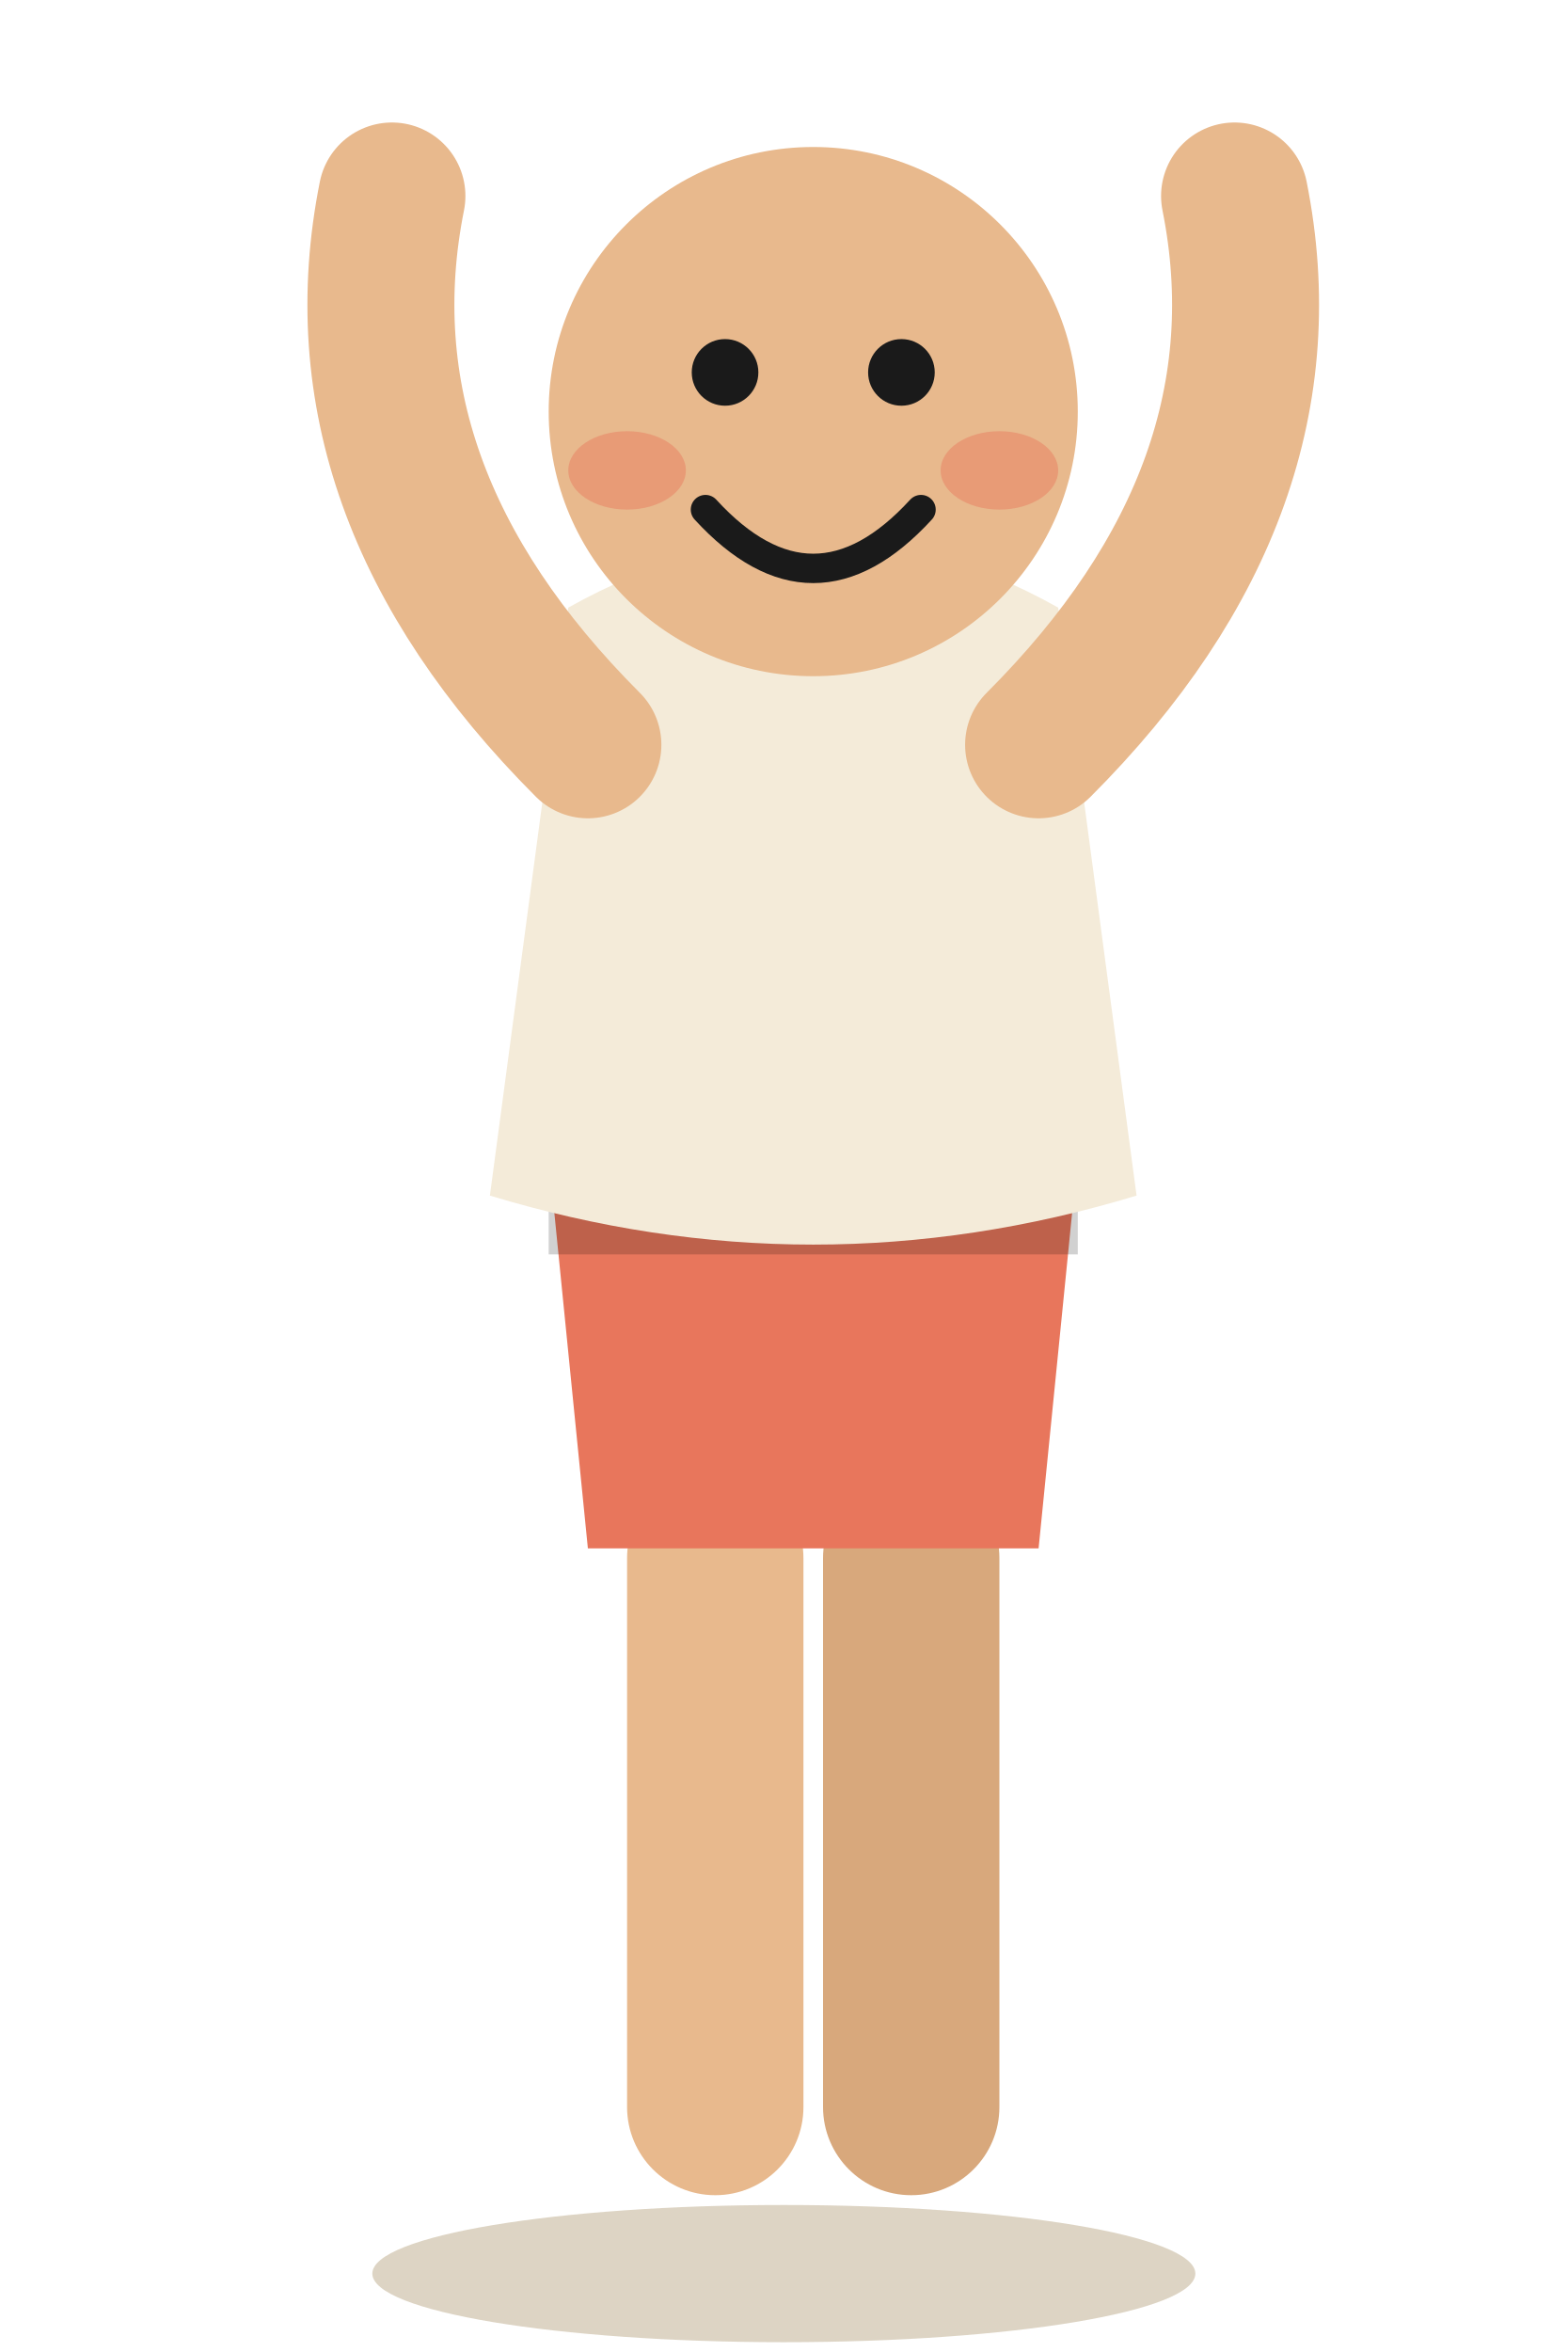
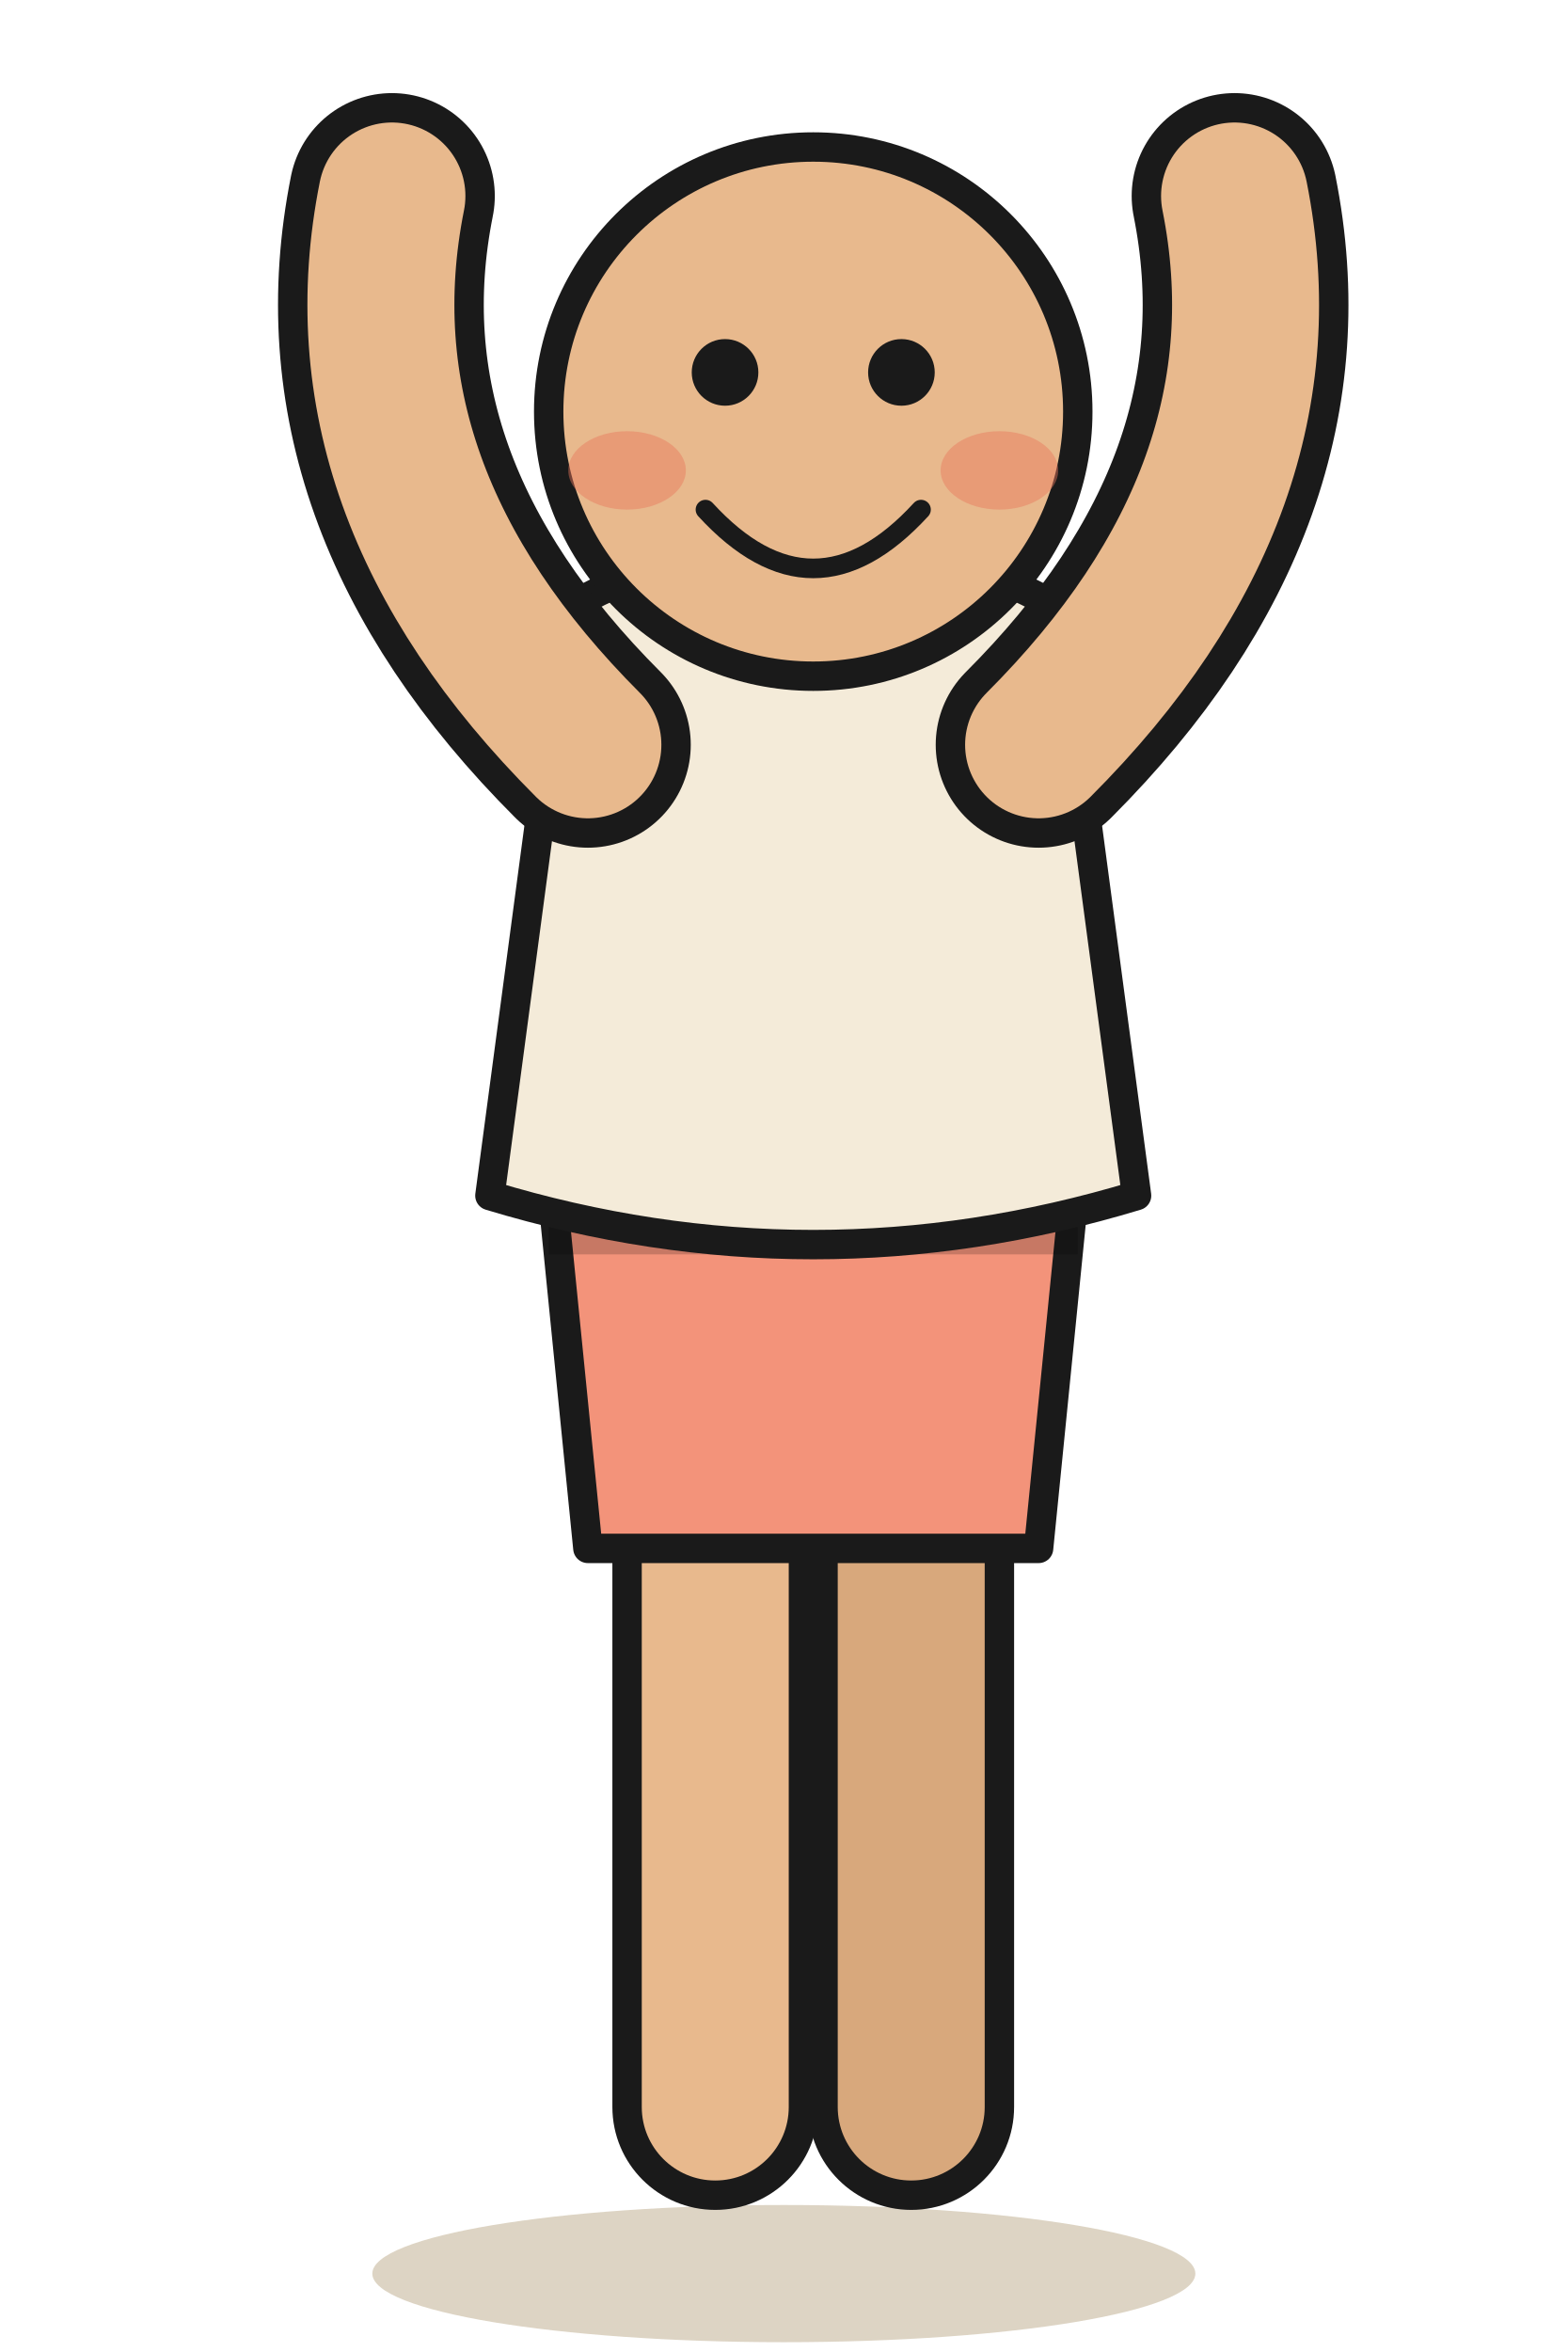
<svg xmlns="http://www.w3.org/2000/svg" class="figura" viewBox="0 0 160 240" aria-hidden="true">
  <ellipse cx="80" cy="232" rx="42" ry="7" fill="#8E7038" opacity=".3" />
-   <rect x="64" y="150" width="18" height="74" rx="9" fill="#E8B98D" />
-   <rect x="84" y="150" width="18" height="74" rx="9" fill="#D8A87C" />
-   <path d="M56 118 H110 L106 158 H60 Z" fill="#E8765C" />
+   <rect x="64" y="150" width="18" height="74" rx="9" fill="#E8B98D" stroke="#1A1A1A" stroke-width="3" />
+   <rect x="84" y="150" width="18" height="74" rx="9" fill="#D8A87C" stroke="#1A1A1A" stroke-width="3" />
+   <path d="M56 118 H110 L106 158 H60 Z" fill="#F3937A" stroke="#1A1A1A" stroke-width="3" stroke-linejoin="round" />
  <path d="M56 118 H110 V128 H56 Z" fill="rgba(0,0,0,.18)" />
-   <path d="M58 62 q25 -14 50 0 l8 60 q-33 10 -66 0 Z" fill="#F4EBD9" />
+   <path d="M58 62 q25 -14 50 0 l8 60 q-33 10 -66 0 Z" fill="#F4EBD9" stroke="#1A1A1A" stroke-width="3" stroke-linejoin="round" />
+   <path d="M60 76 q-26 -26 -20 -56" stroke="#1A1A1A" stroke-width="21" fill="none" stroke-linecap="round" />
+   <path d="M106 76 q26 -26 20 -56" stroke="#1A1A1A" stroke-width="21" fill="none" stroke-linecap="round" />
  <path d="M60 76 q-26 -26 -20 -56" stroke="#E8B98D" stroke-width="15" fill="none" stroke-linecap="round" />
  <path d="M106 76 q26 -26 20 -56" stroke="#E8B98D" stroke-width="15" fill="none" stroke-linecap="round" />
-   <circle cx="83" cy="42" r="27" fill="#E8B98D" />
+   <circle cx="83" cy="42" r="27" fill="#E8B98D" stroke="#1A1A1A" stroke-width="3" />
  <circle cx="74" cy="38" r="3.4" fill="#1A1A1A" />
  <circle cx="92" cy="38" r="3.4" fill="#1A1A1A" />
-   <path d="M72 52 q11 12 22 0" stroke="#1A1A1A" stroke-width="3" fill="none" stroke-linecap="round" />
+   <path d="M72 52 q11 12 22 0" stroke="#1A1A1A" stroke-width="2" fill="none" stroke-linecap="round" />
  <ellipse cx="64" cy="48" rx="6" ry="4" fill="#E8765C" opacity=".45" />
  <ellipse cx="102" cy="48" rx="6" ry="4" fill="#E8765C" opacity=".45" />
</svg>
